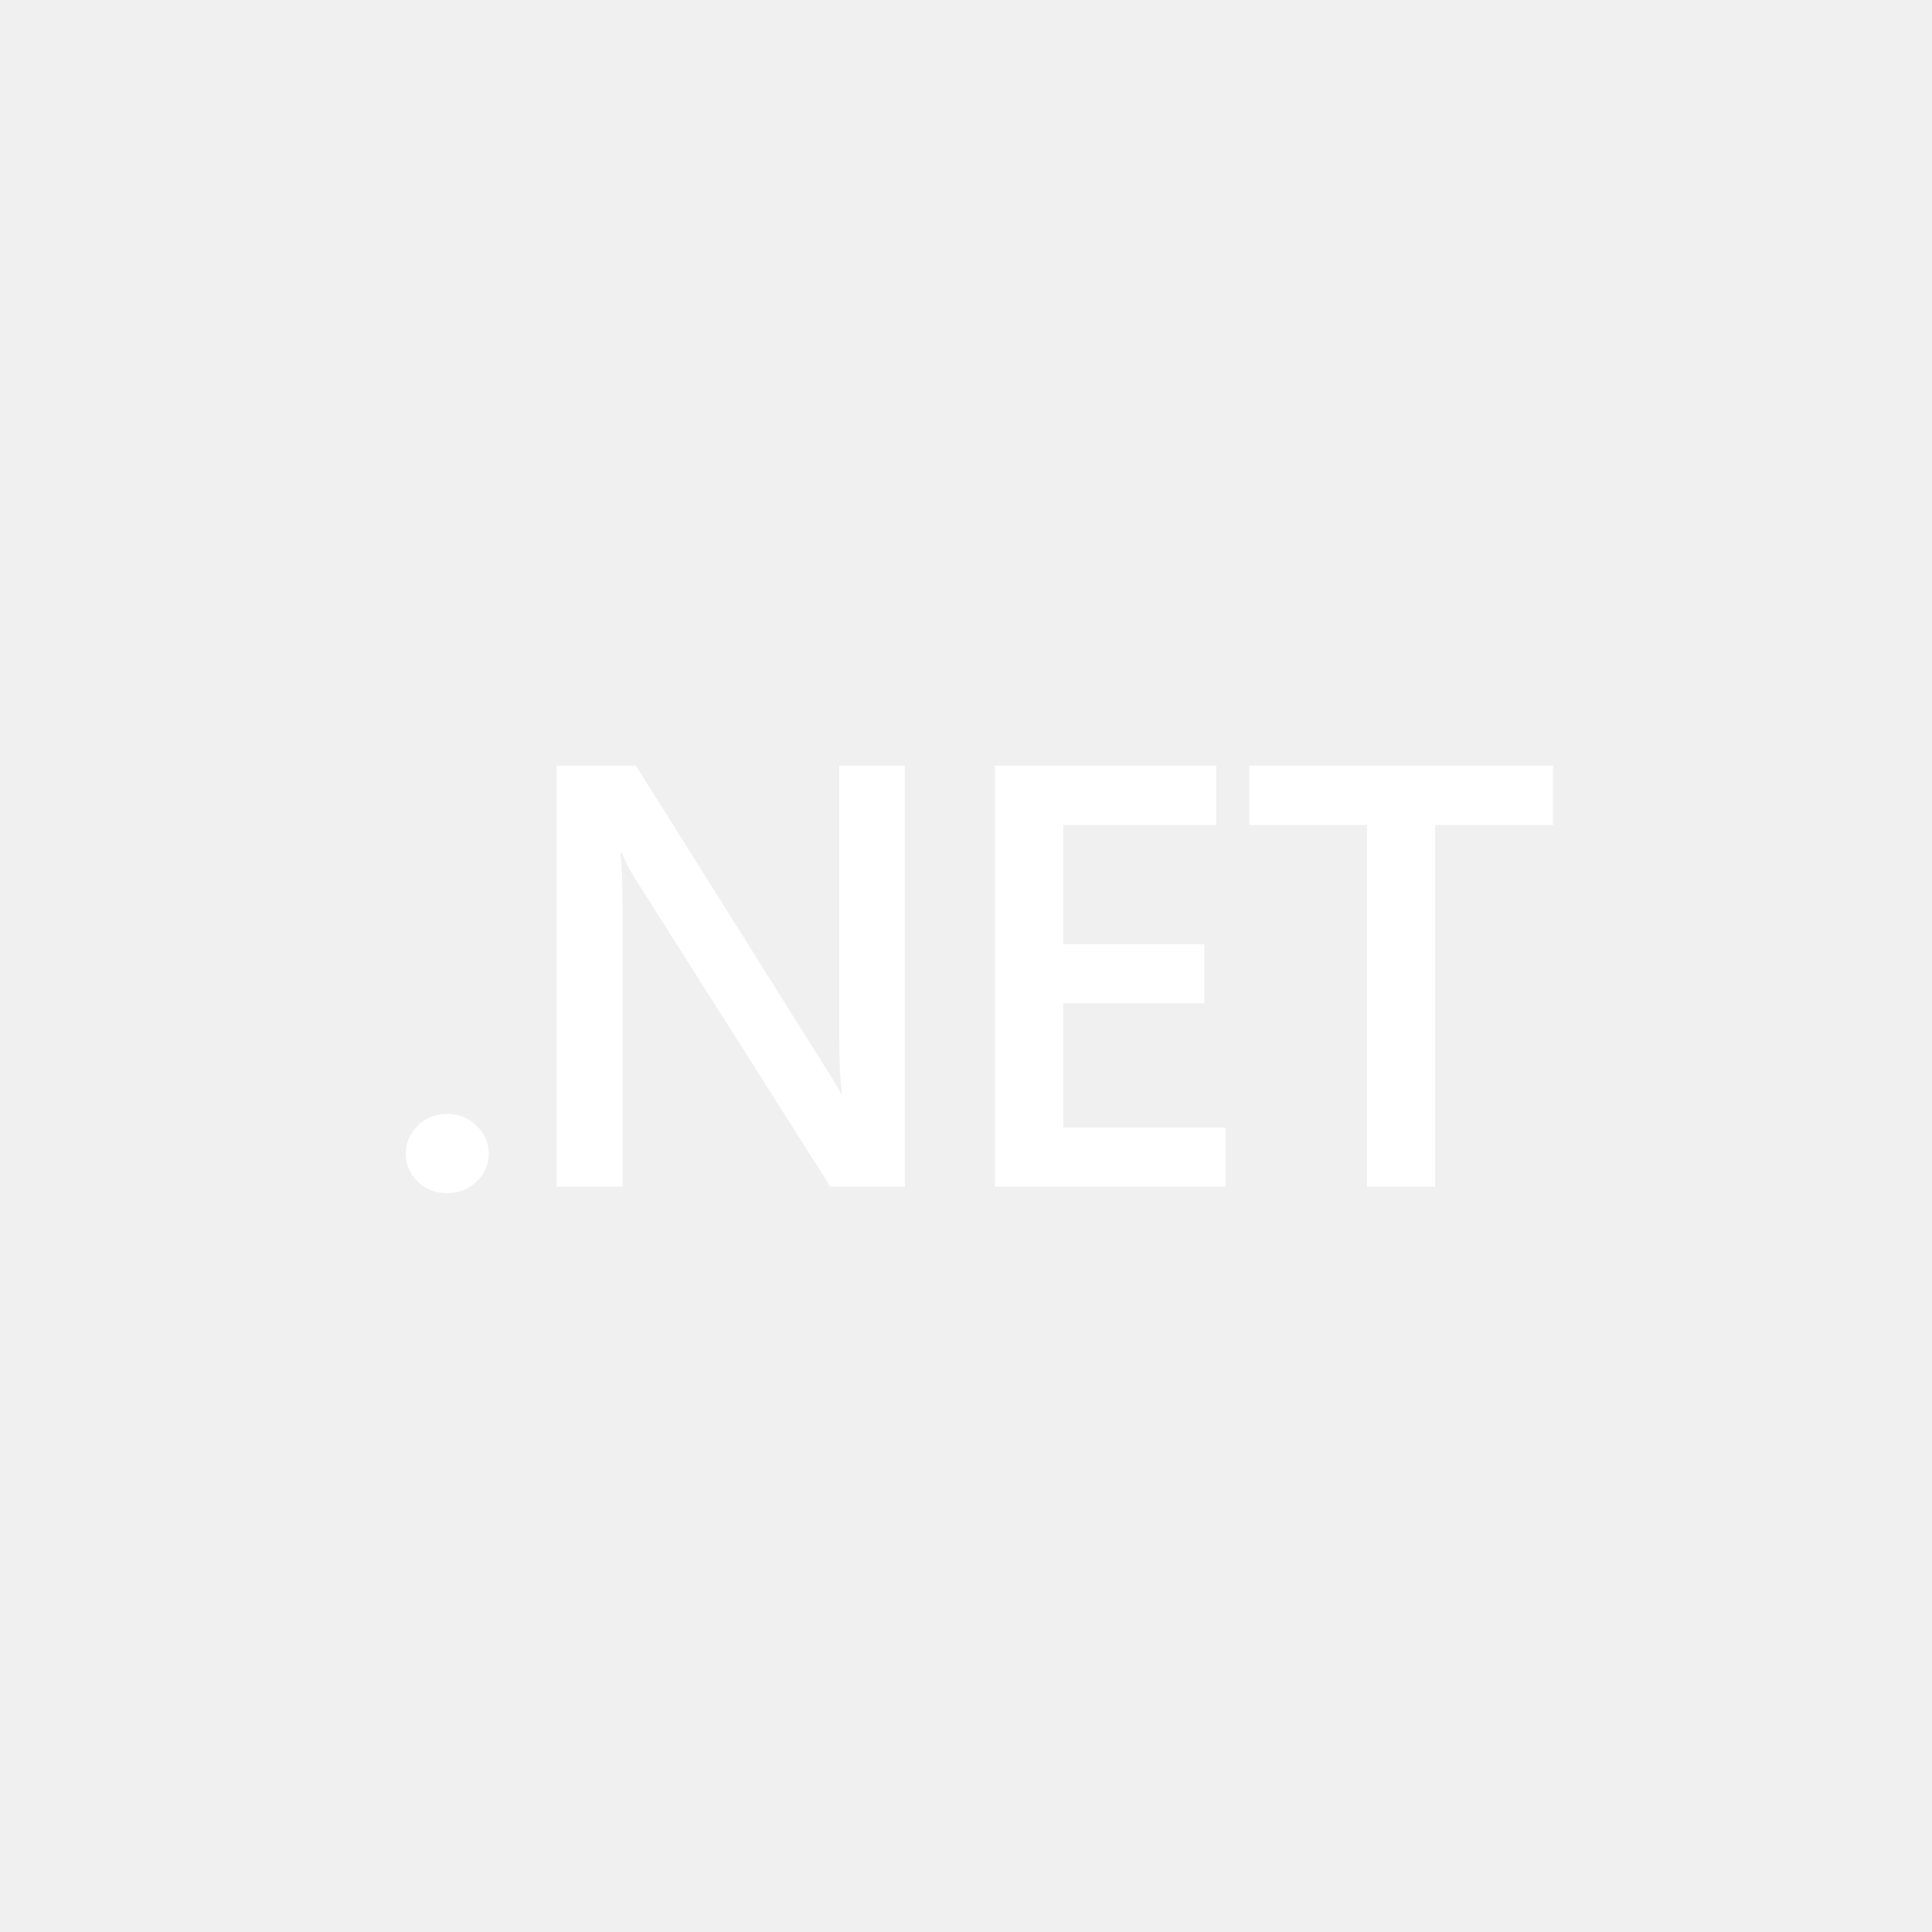
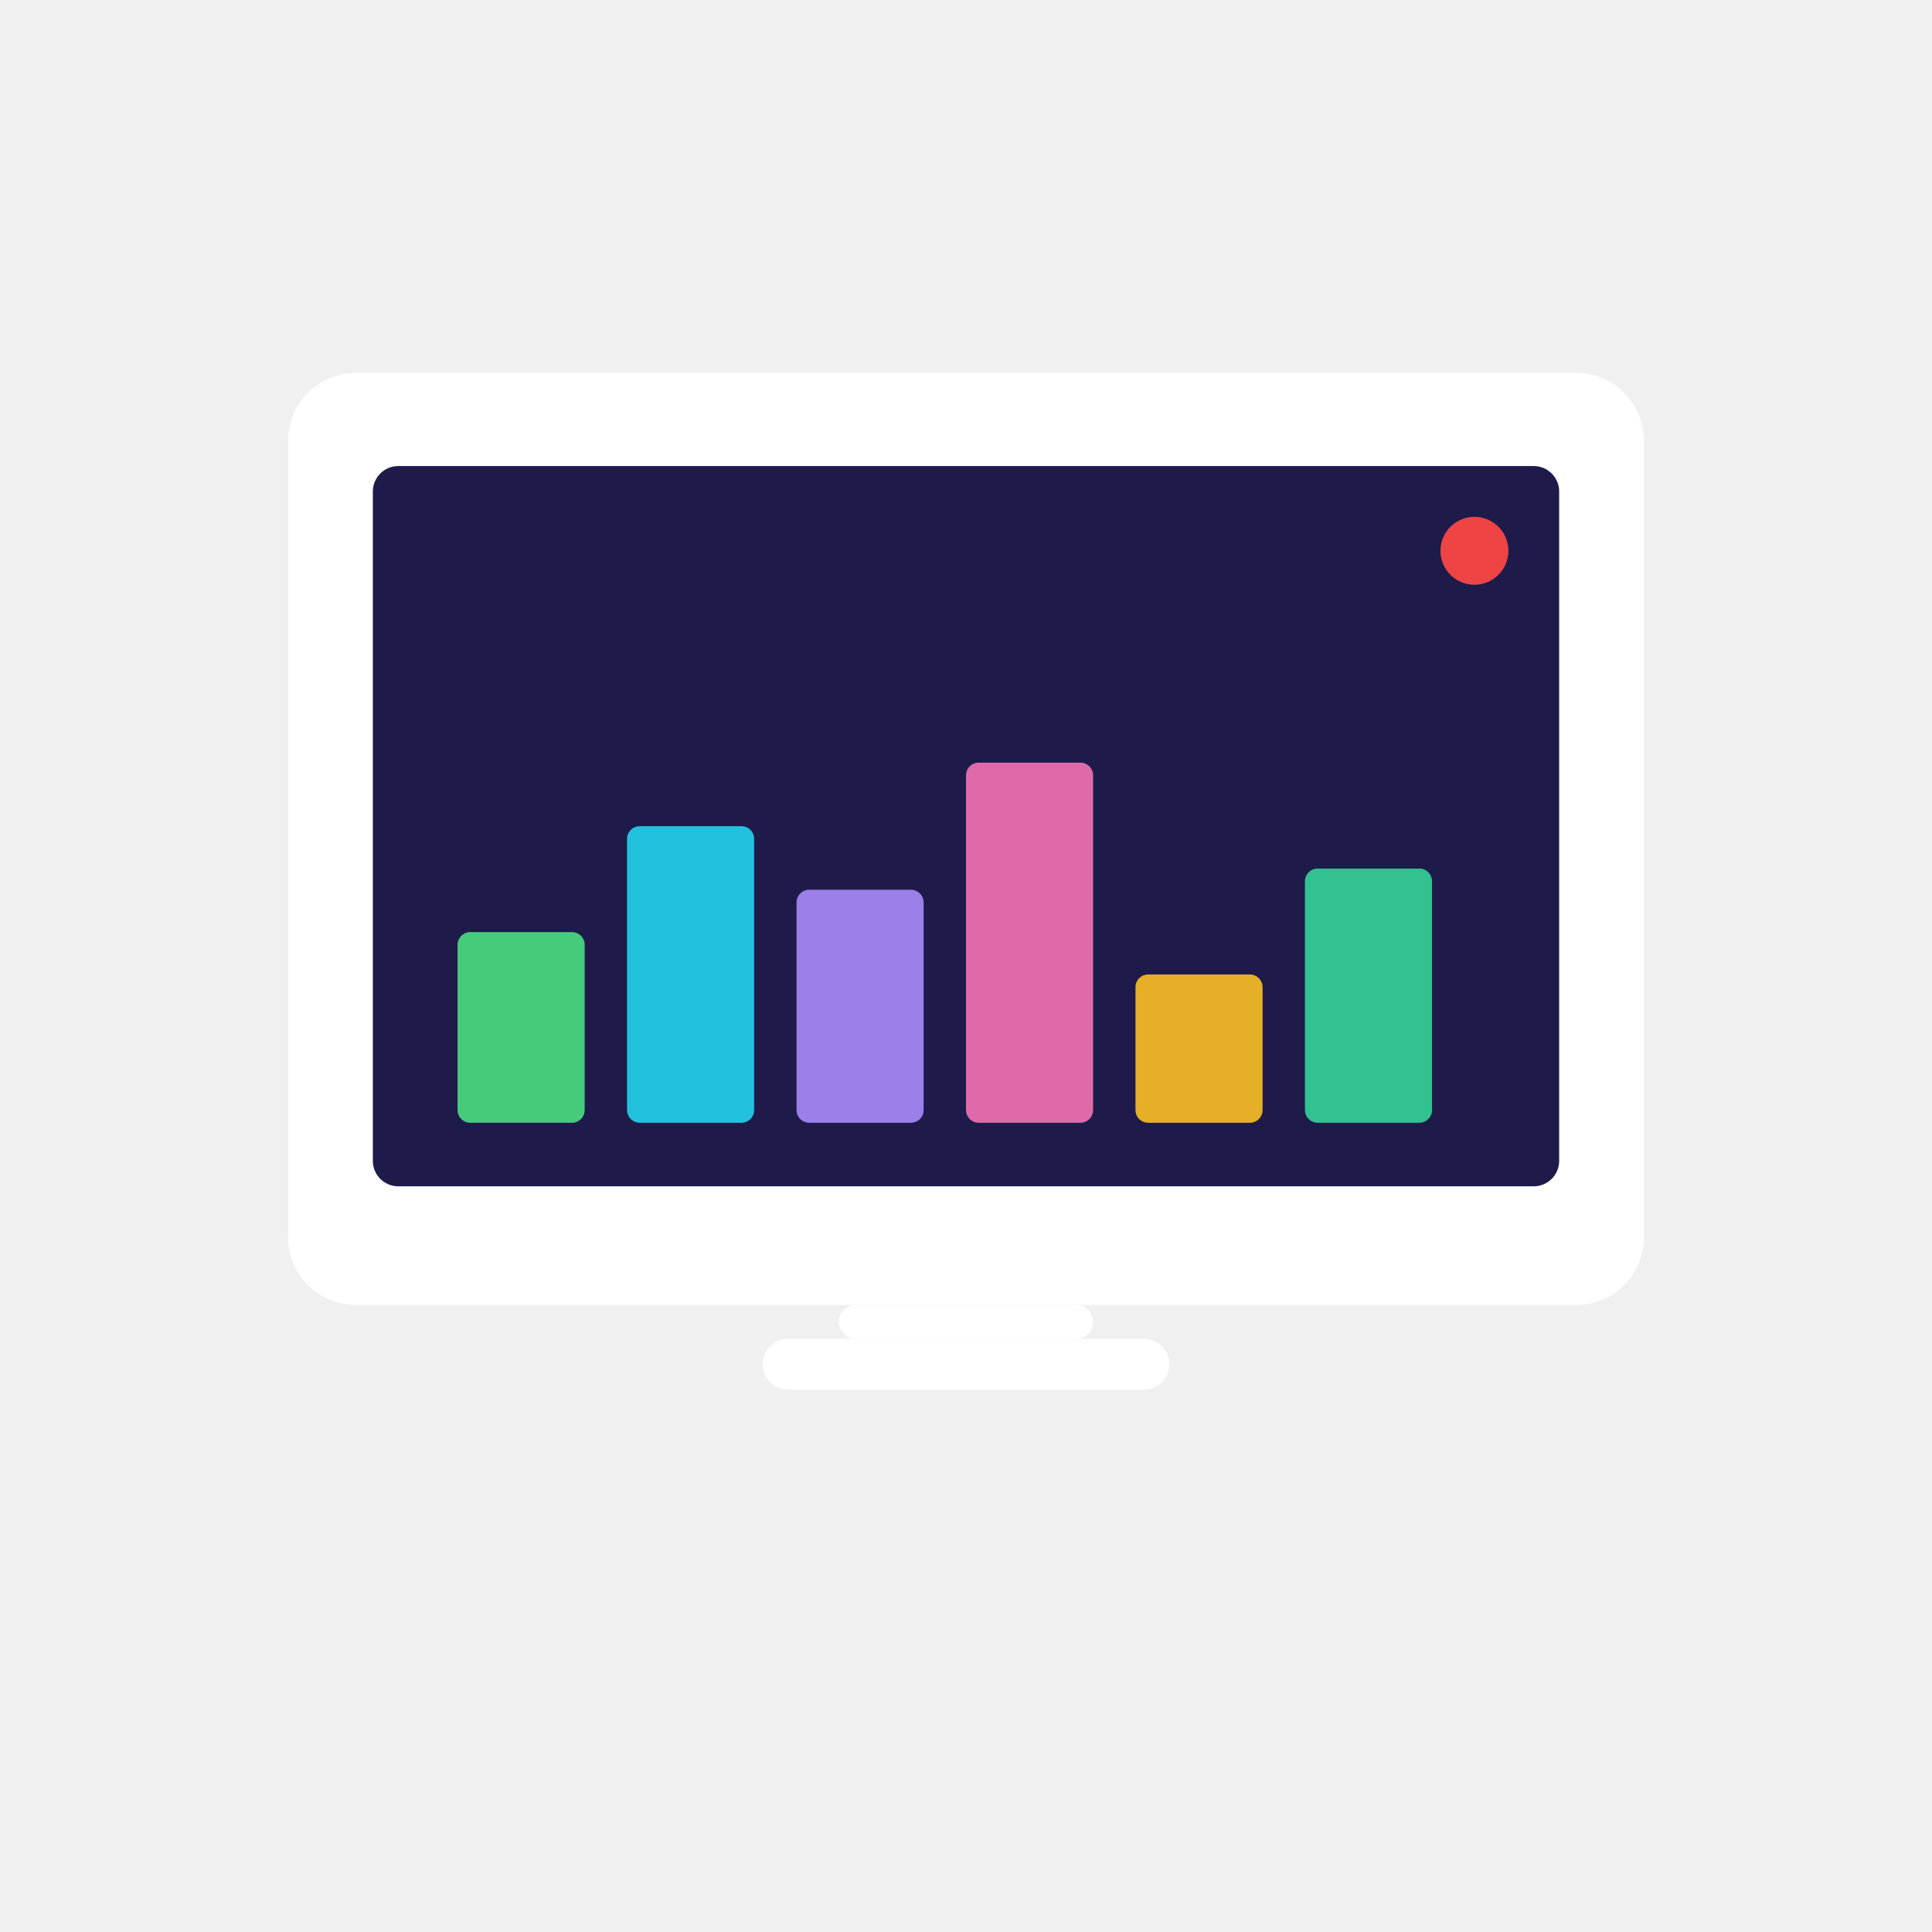
- <svg xmlns="http://www.w3.org/2000/svg" width="456" height="456" viewBox="0 0 456 456" version="1.1" xml:space="preserve" style="fill-rule:evenodd;clip-rule:evenodd;stroke-linejoin:round;stroke-miterlimit:2;">
-   <path d="m 105.5,281.609 c -2.703,0 -5.001,-0.9 -6.893,-2.702 -1.892,-1.848 -2.838,-4.042 -2.838,-6.582 0,-2.587 0.946,-4.804 2.838,-6.652 1.892,-1.848 4.19,-2.772 6.893,-2.772 2.748,0 5.068,0.924 6.96,2.772 1.937,1.848 2.906,4.064 2.906,6.652 0,2.54 -0.968,4.734 -2.906,6.582 -1.892,1.802 -4.212,2.702 -6.96,2.702 z" style="fill:#ffffff;fill-rule:nonzero;stroke-width:0.838" />
-   <path d="M 213.561,280.084 H 195.99 L 149.7,207.054 c -1.171,-1.848 -2.14,-3.765 -2.906,-5.751 h -0.406 c 0.361,2.125 0.541,6.675 0.541,13.65 v 65.132 h -15.543 v -99.36 h 18.719 l 44.737,71.298 c 1.892,2.957 3.109,4.989 3.649,6.098 h 0.27 c -0.45,-2.632 -0.676,-7.09 -0.676,-13.373 v -64.023 h 15.476 z" style="fill:#ffffff;fill-rule:nonzero;stroke-width:0.838" />
-   <path d="m 289.251,280.084 h -54.401 v -99.36 h 52.238 v 13.997 h -36.154 v 28.131 h 33.316 v 13.927 h -33.316 v 29.378 h 38.316 z" style="fill:#ffffff;fill-rule:nonzero;stroke-width:0.838" />
-   <path d="M 366.565,194.721 H 338.722 v 85.363 h -16.084 v -85.363 h -27.775 v -13.997 h 71.701 z" style="fill:#ffffff;fill-rule:nonzero;stroke-width:0.838" />
+ <svg xmlns="http://www.w3.org/2000/svg" width="456" height="456" viewBox="0 0 456 456">
+   <rect x="68" y="88" width="320" height="220" rx="16" ry="16" fill="#ffffff" />
+   <rect x="88" y="110" width="280" height="170" rx="6" ry="6" fill="#1e1b4b" />
+   <rect x="108" y="220" width="30" height="45" rx="3" fill="#4ade80" opacity="0.9" />
+   <rect x="148" y="195" width="30" height="70" rx="3" fill="#22d3ee" opacity="0.9" />
+   <rect x="188" y="210" width="30" height="55" rx="3" fill="#a78bfa" opacity="0.9" />
+   <rect x="228" y="180" width="30" height="85" rx="3" fill="#f472b6" opacity="0.9" />
+   <rect x="268" y="230" width="30" height="35" rx="3" fill="#fbbf24" opacity="0.9" />
+   <rect x="308" y="205" width="30" height="60" rx="3" fill="#34d399" opacity="0.9" />
+   <rect x="198" y="308" width="60" height="8" rx="4" fill="#ffffff" />
+   <rect x="180" y="316" width="96" height="12" rx="6" fill="#ffffff" />
+   <circle cx="348" cy="130" r="8" fill="#ef4444" />
+   <circle cx="348" cy="130" r="8" fill="#ef4444" opacity="0.5">
+     <animate attributeName="opacity" values="0.5;1;0.5" dur="1.5s" repeatCount="indefinite" />
+   </circle>
</svg>
